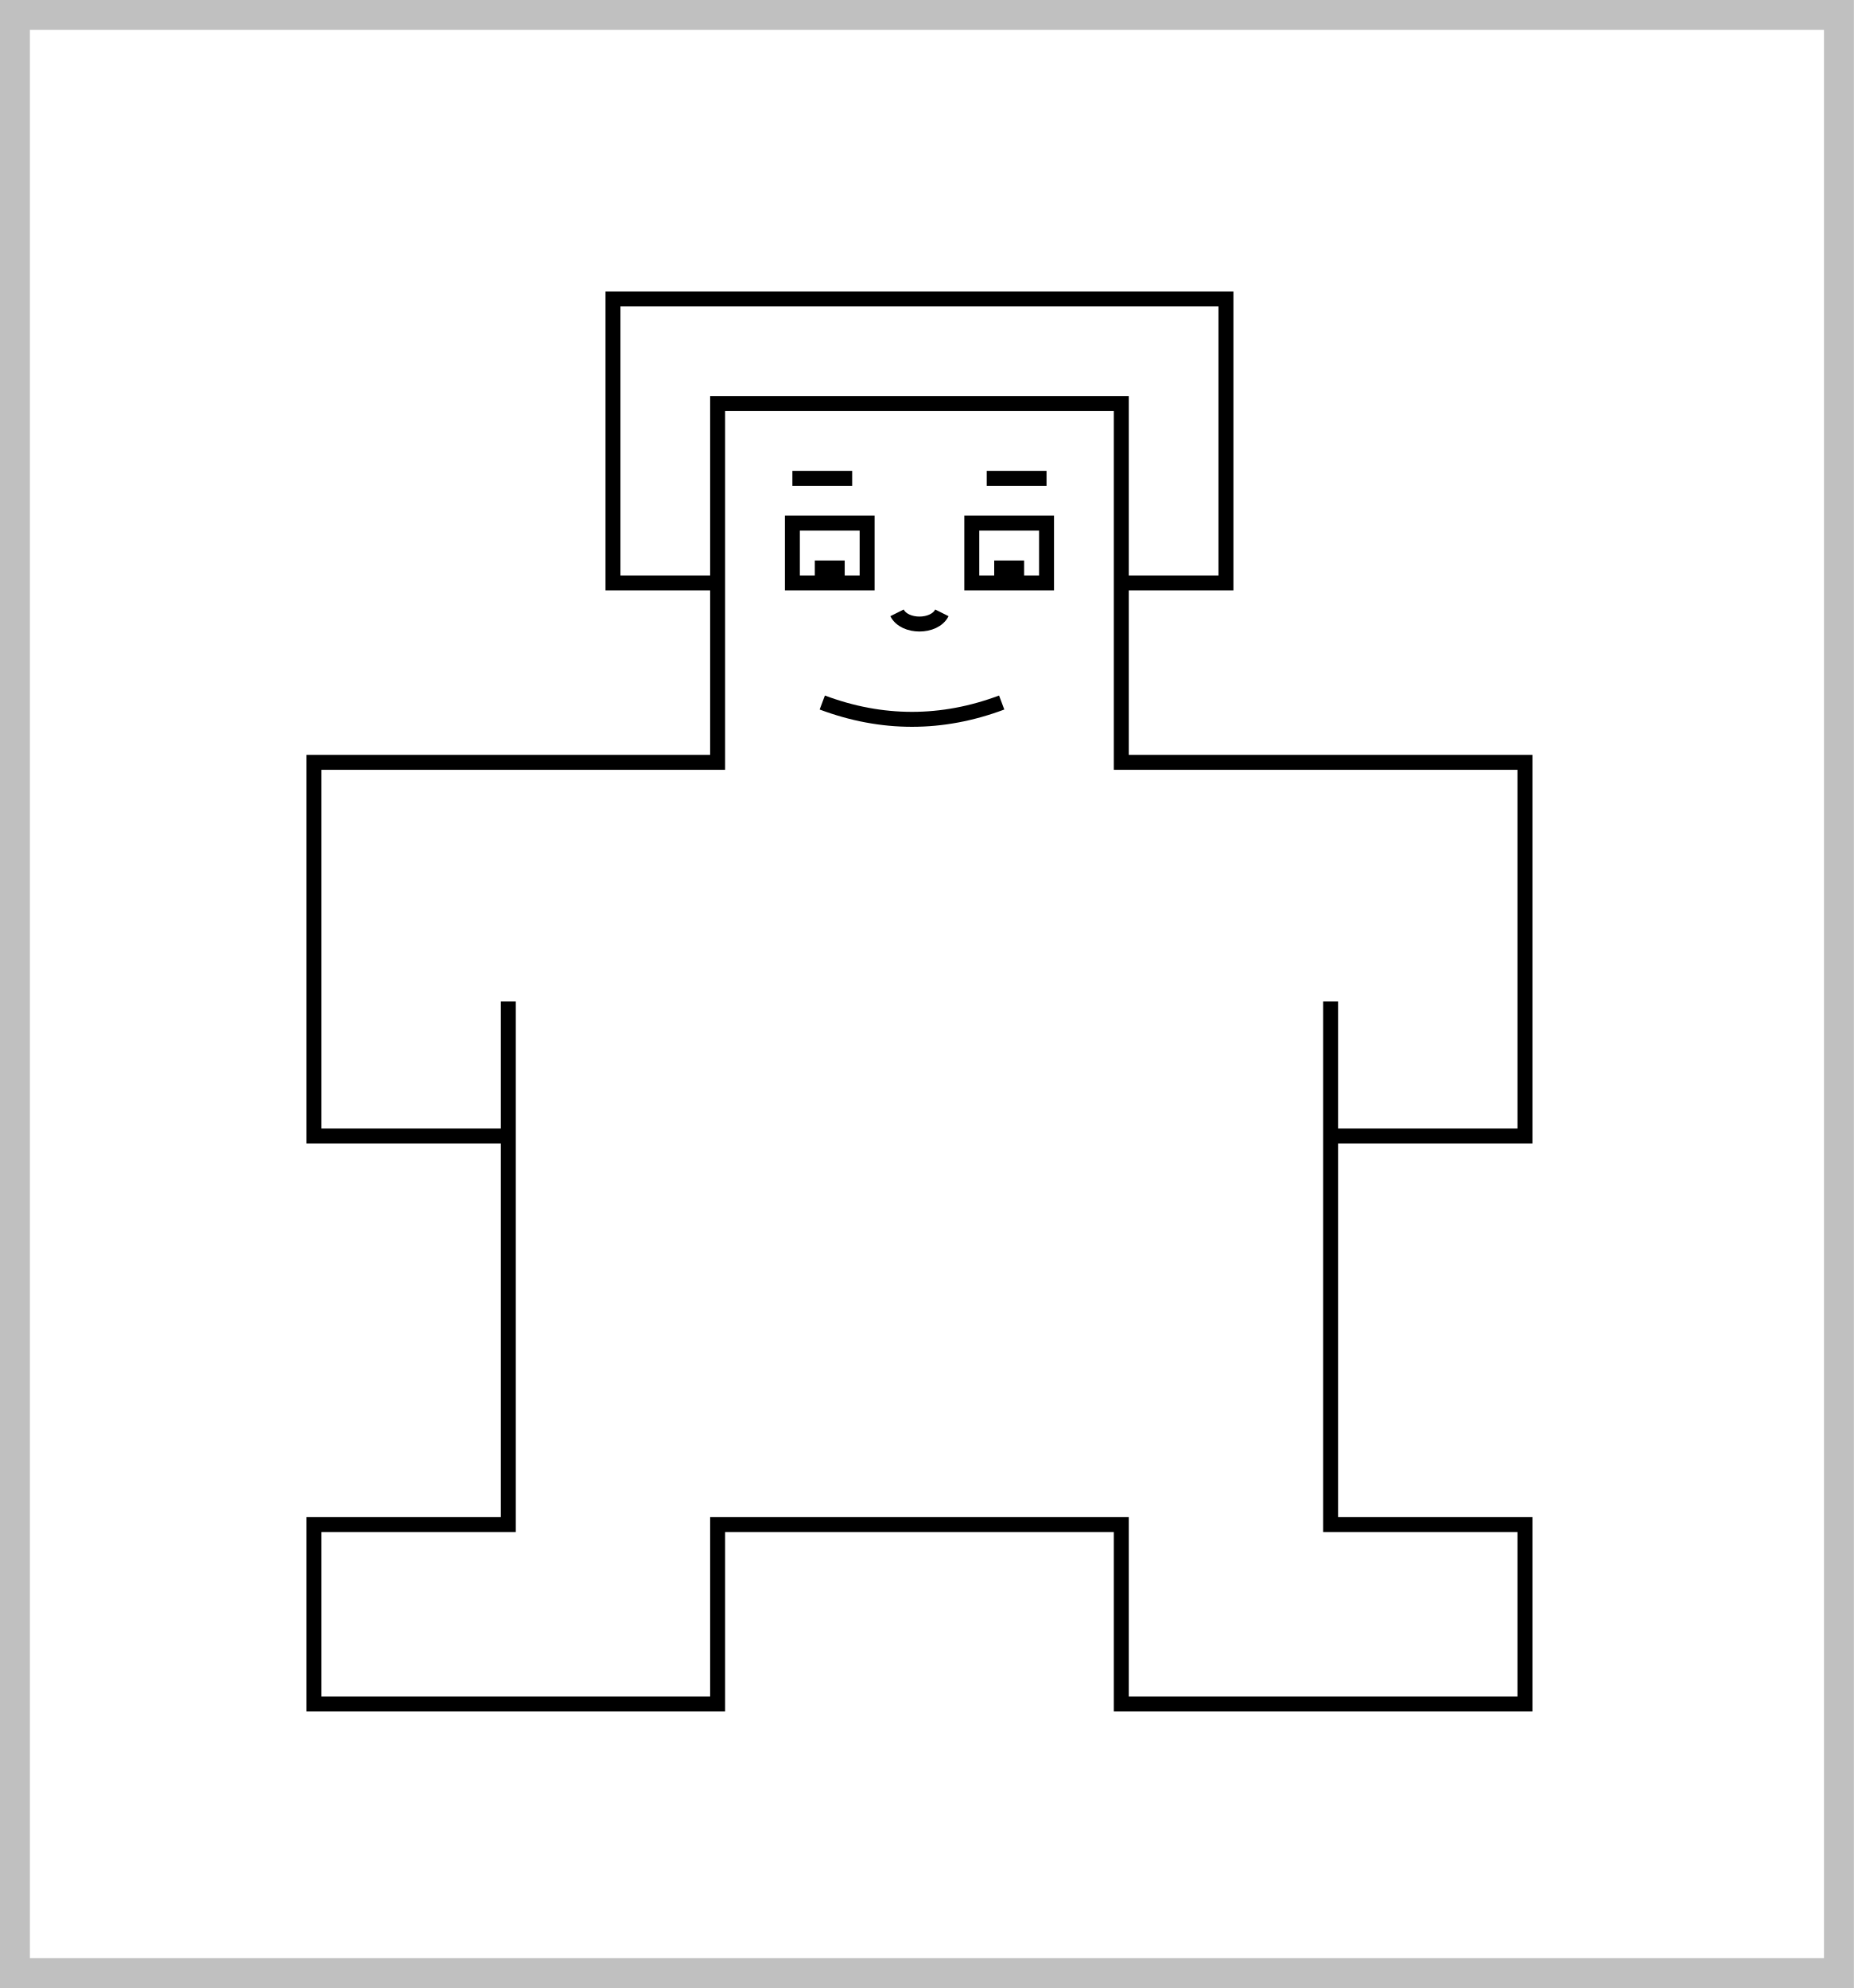
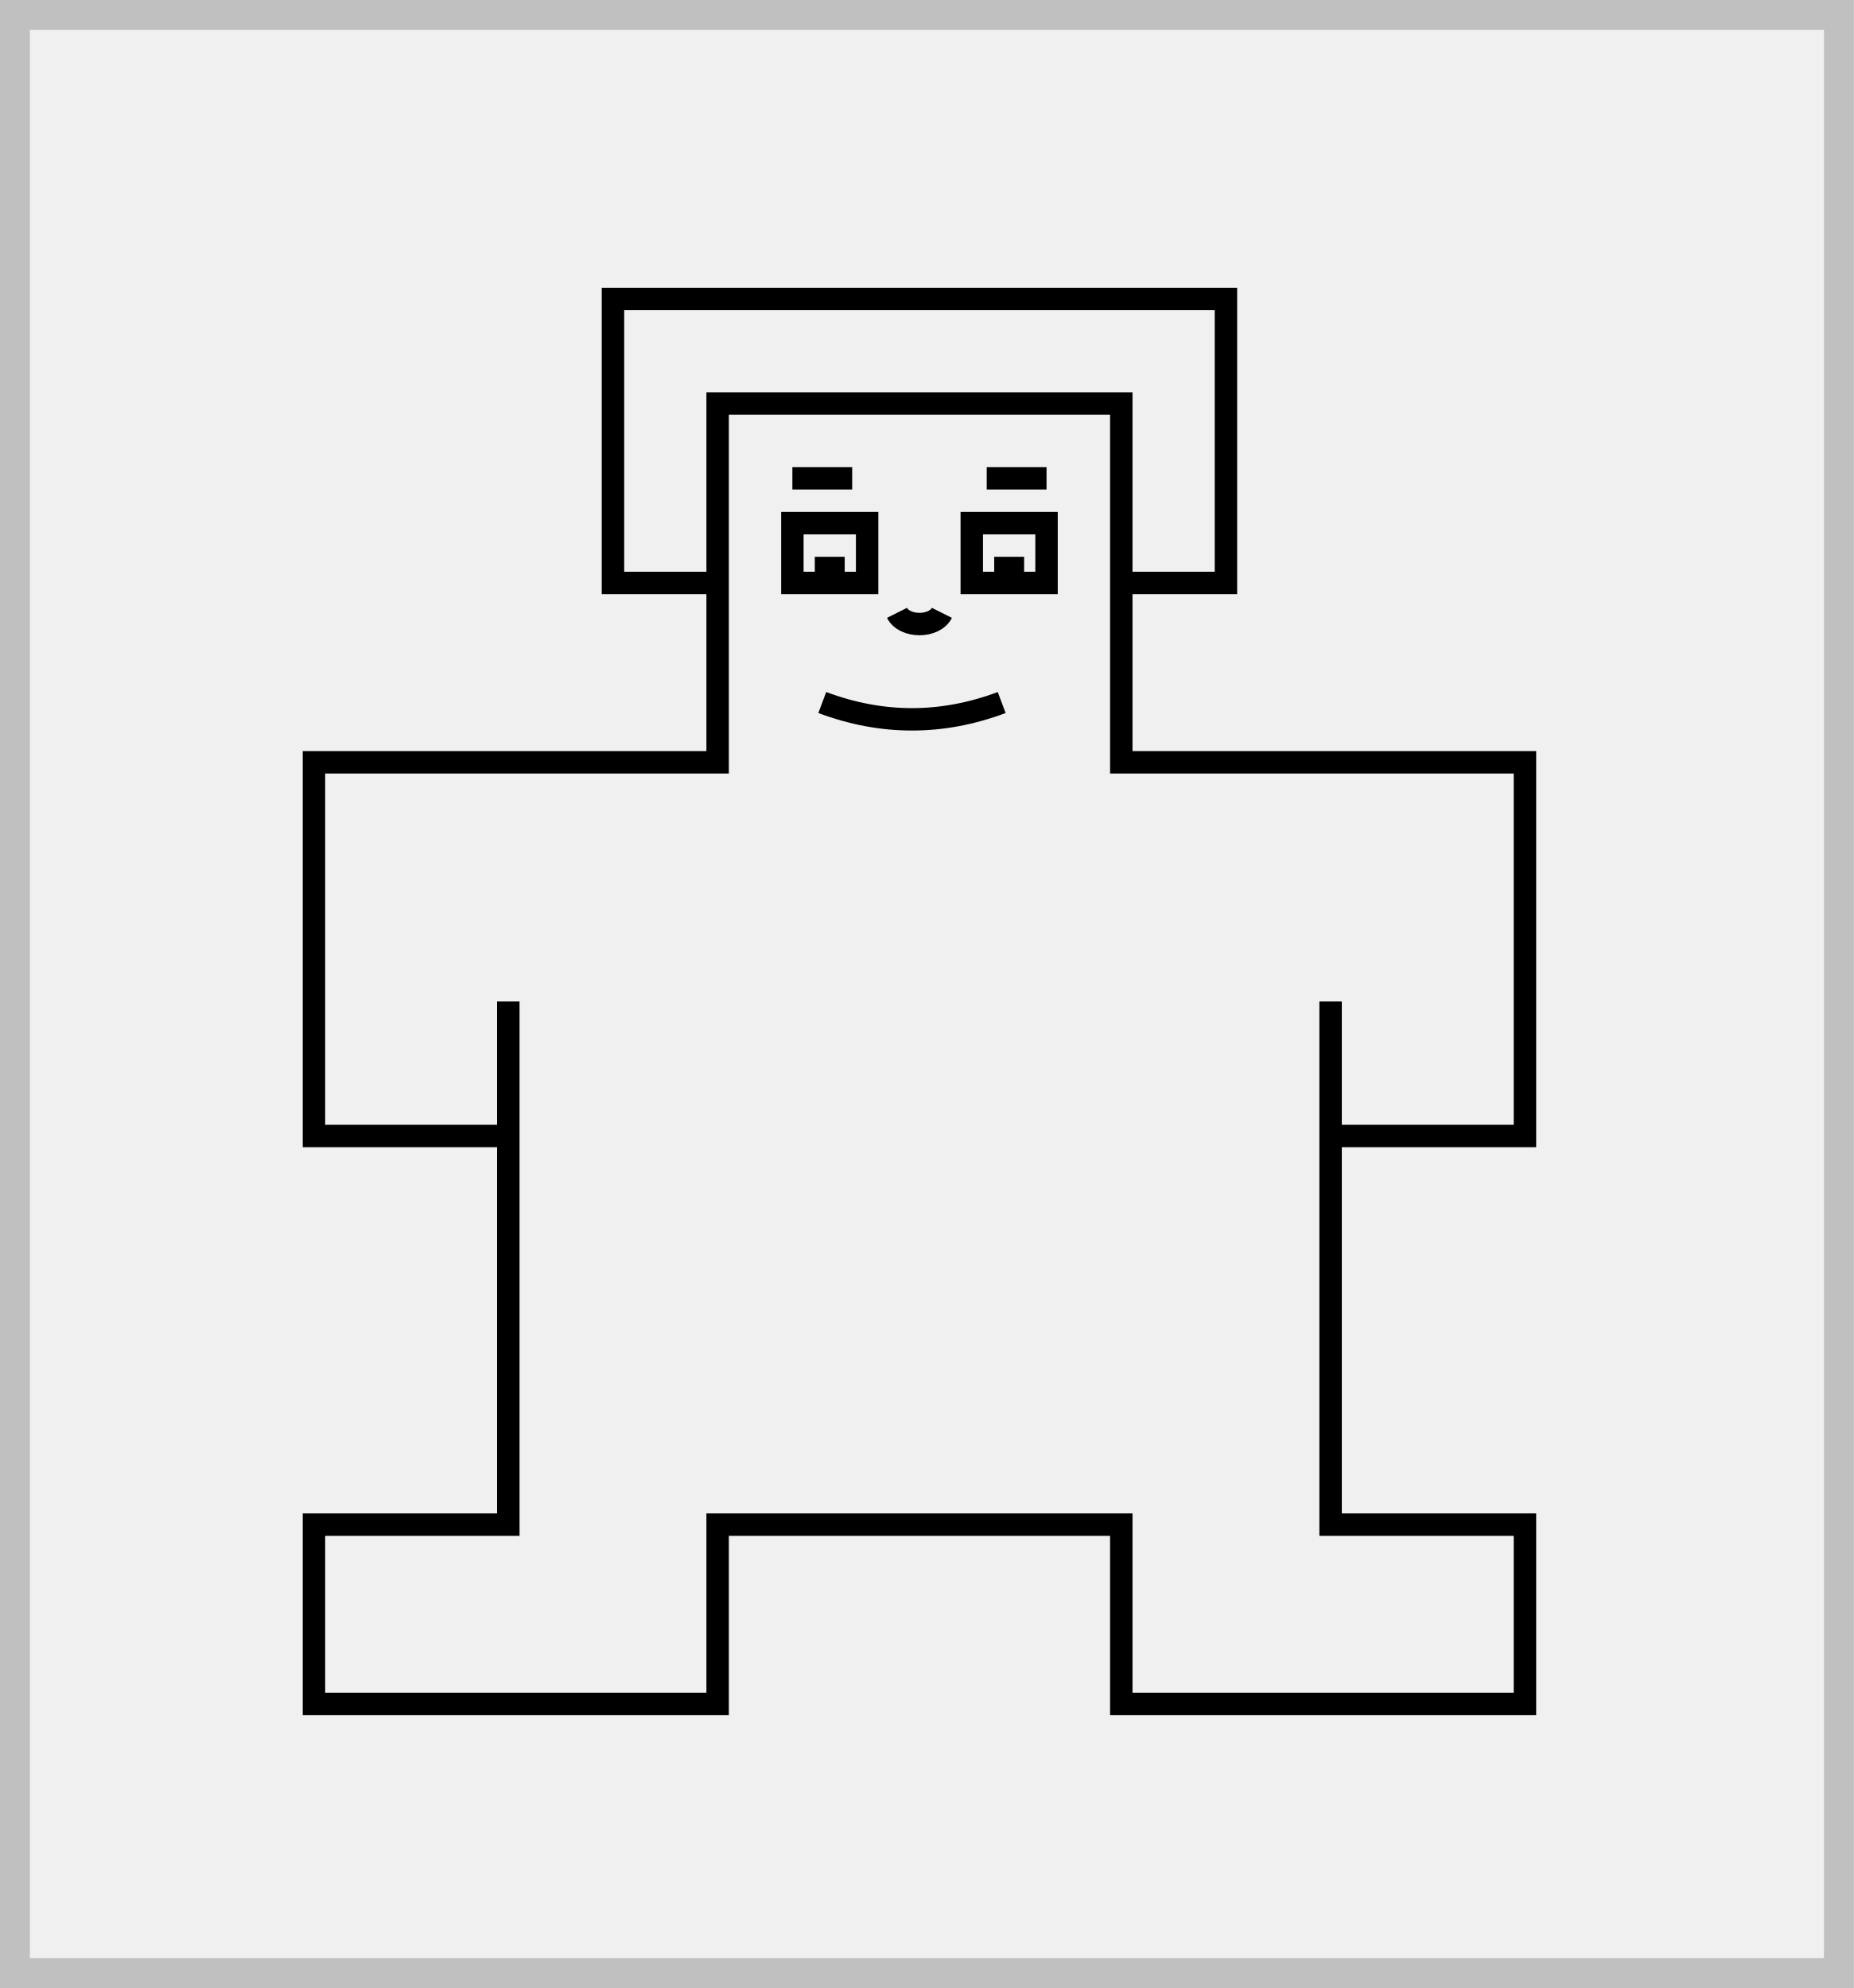
<svg xmlns="http://www.w3.org/2000/svg" width="124" height="133" viewBox="0 0 124 133" fill="none">
-   <rect x="1" y="1" width="122" height="131" fill="white" stroke="#C0C0C0" stroke-width="2" />
-   <path d="M48 39H41V20H82V39H75M75 39V27H48V51H21V76H34V67V102H21V114H48V102H75V114H102V102H89V76M75 39V51H102V76H89M89 67V76M53 32H57M66 32H70M55 47C59 48.5 63 48.5 67 47M60 41C60.5 42 62.5 42 63 41M54.5 38H56.5M66.5 38H68.5M53 35V39H58V37V35H53ZM65 35H70V39H65V35Z" stroke="black" />
+   <rect x="1" y="1" width="122" height="131" fill="none" stroke="#C0C0C0" stroke-width="2" />
+   <path stroke-width="1.5" d="M48 39H41V20H82V39H75M75 39V27H48V51H21V76H34V67V102H21V114H48V102H75V114H102V102H89V76M75 39V51H102V76H89M89 67V76M53 32H57M66 32H70M55 47C59 48.5 63 48.5 67 47M60 41C60.5 42 62.5 42 63 41M54.5 38H56.5M66.5 38H68.5M53 35V39H58V37V35H53ZM65 35H70V39H65V35Z" stroke="currentColor" />
</svg>
